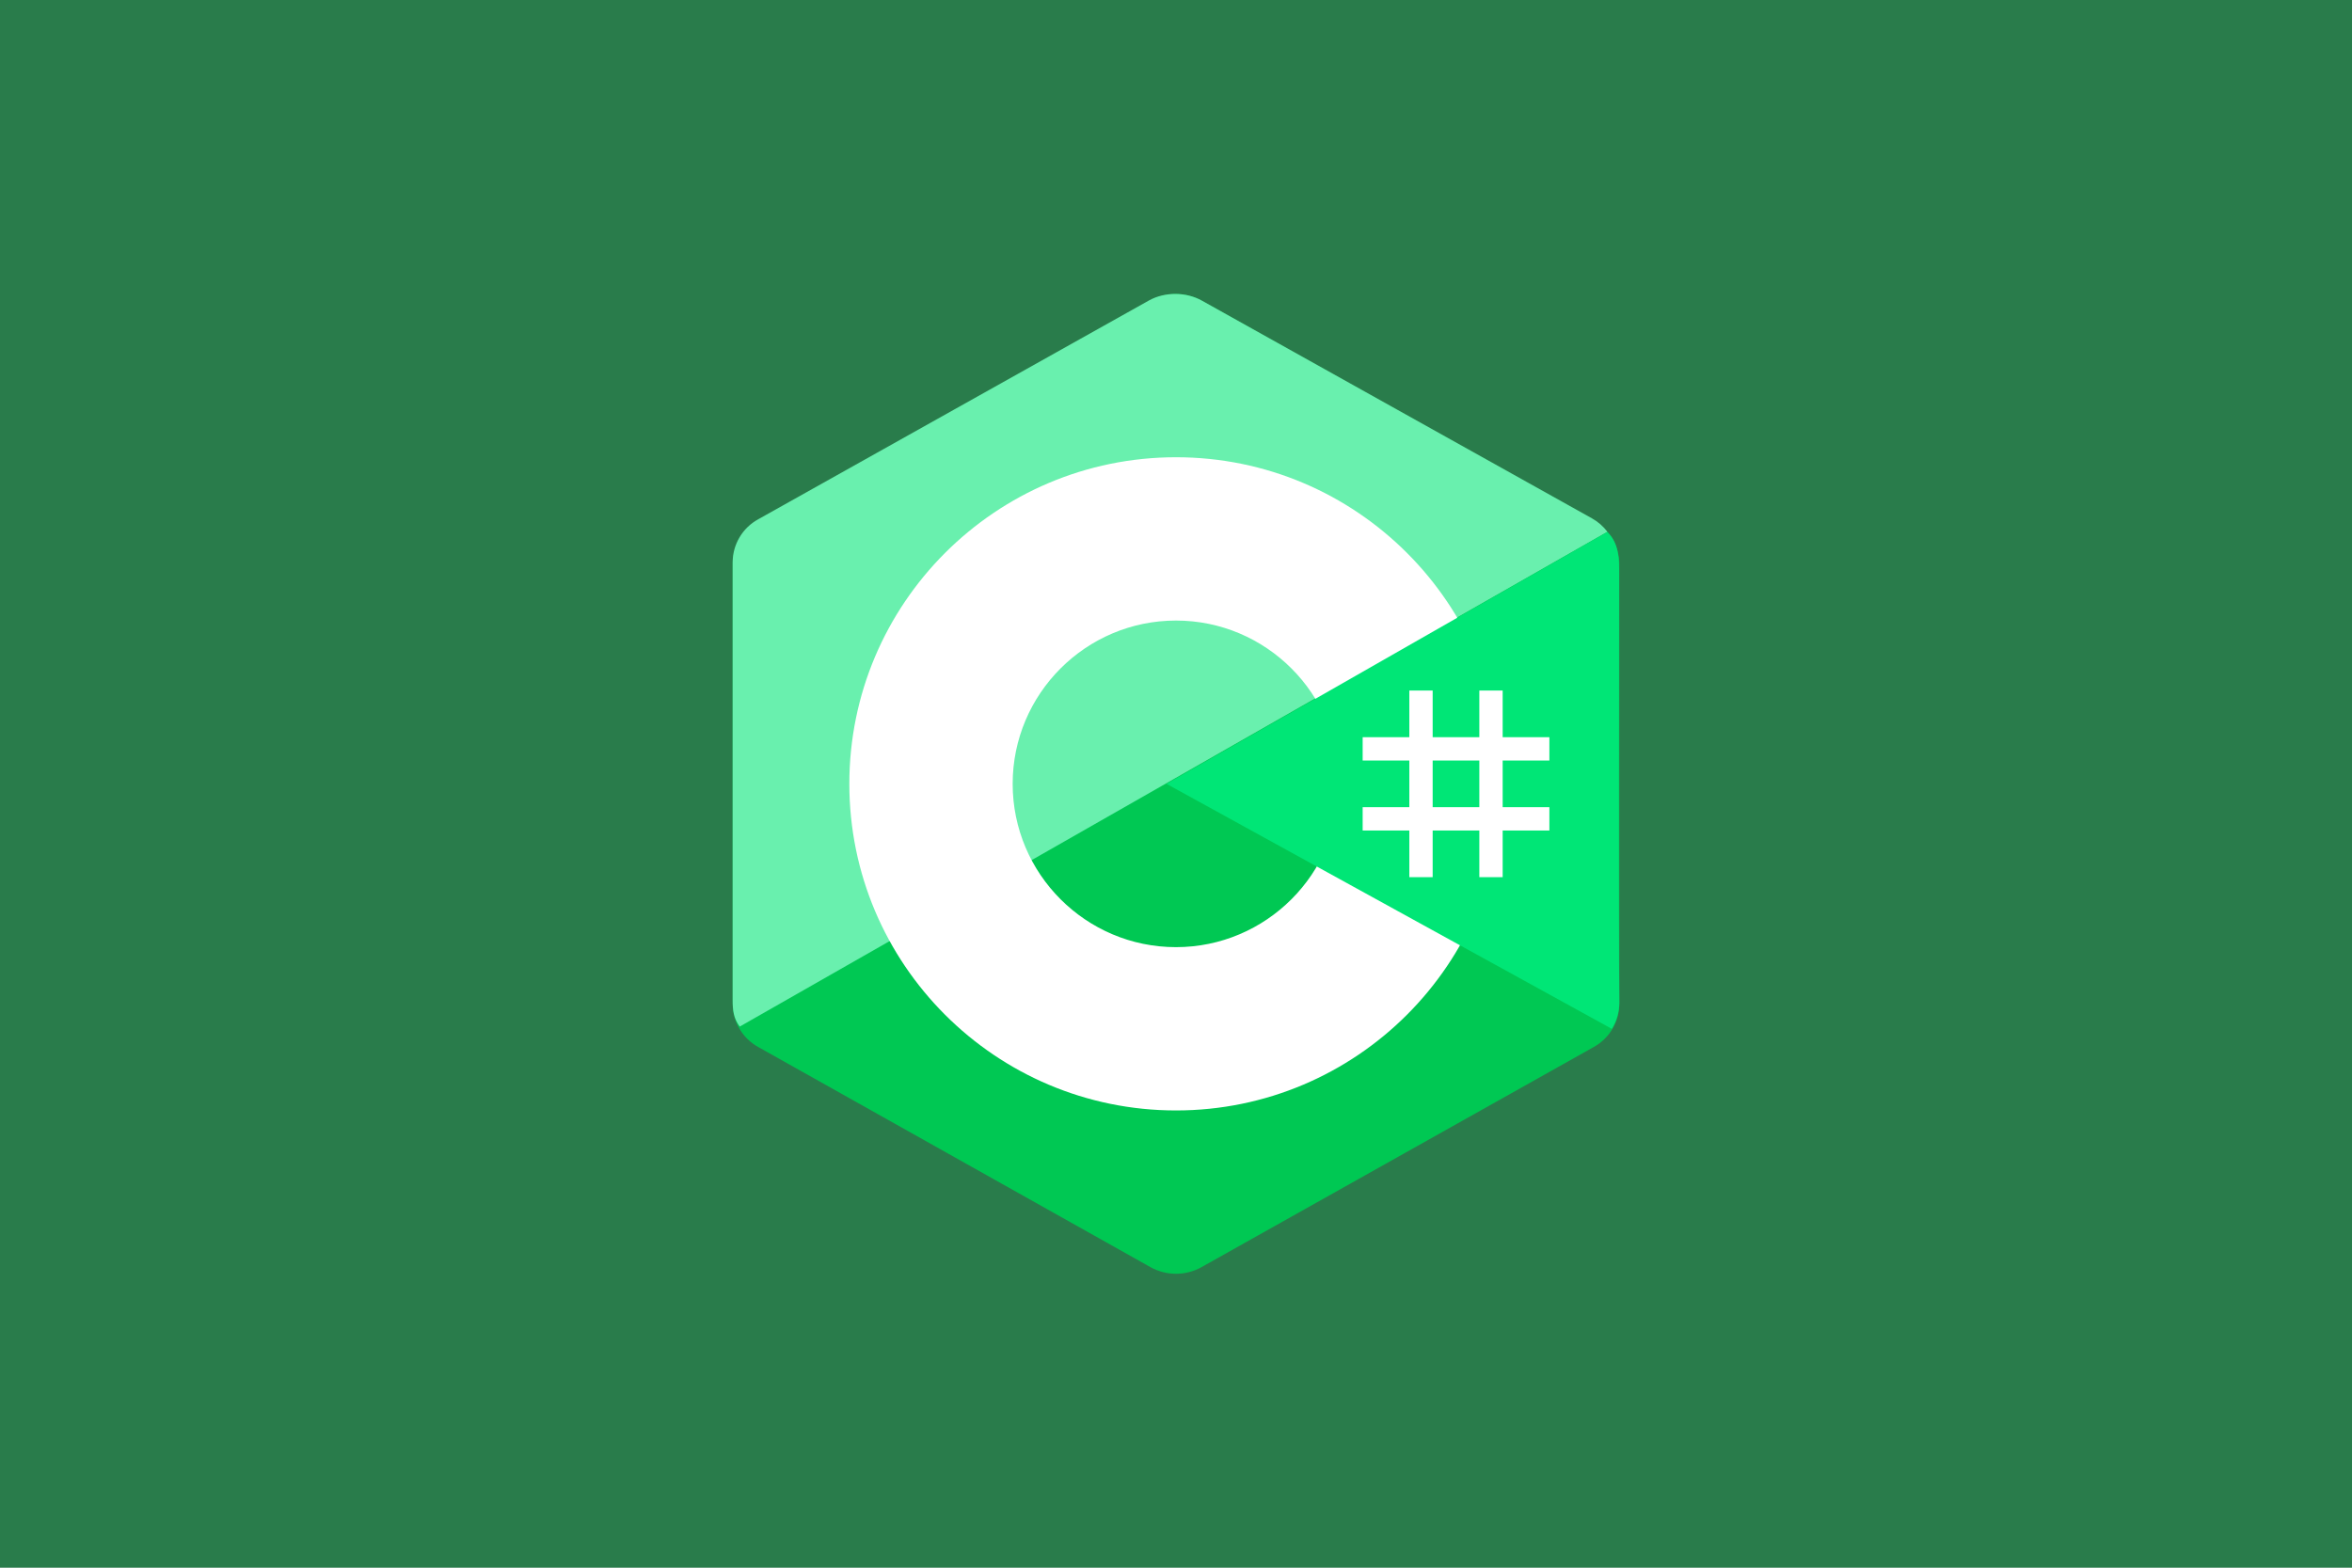
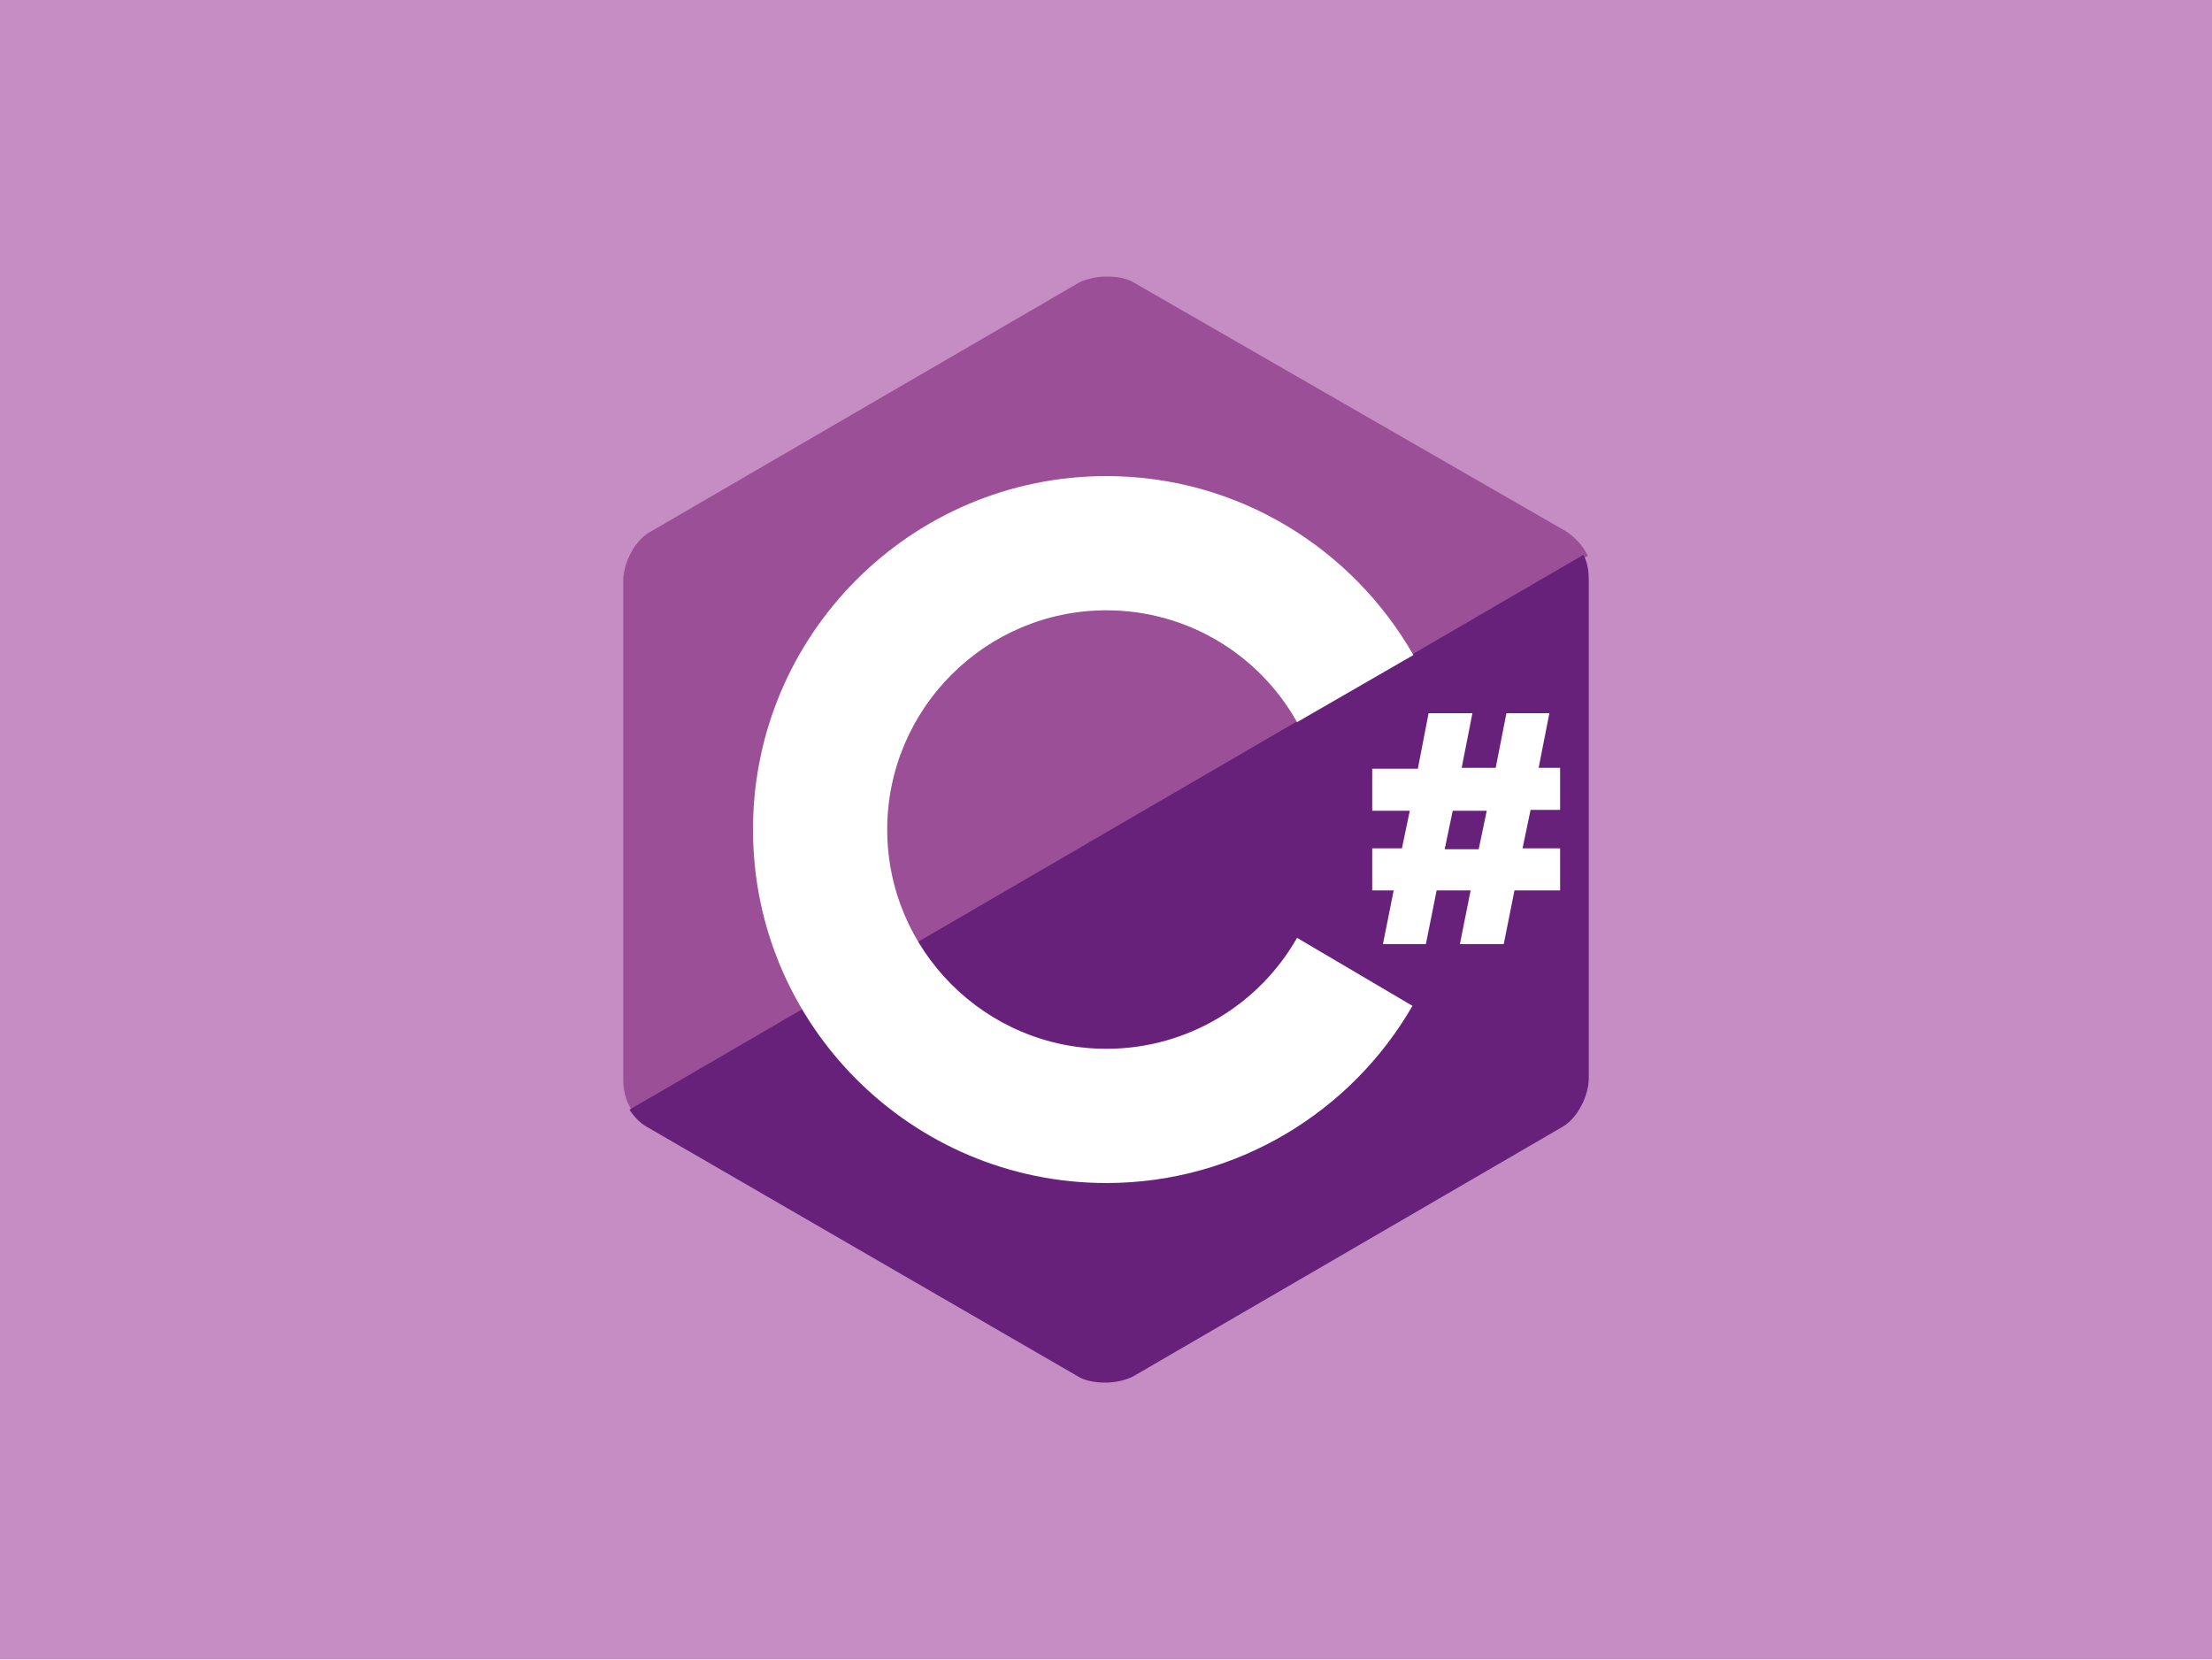
- <svg xmlns="http://www.w3.org/2000/svg" id="Layer_1" data-name="Layer 1" viewBox="0 0 2400 1600">
-   <defs>
-     <style>.cls-4{fill:#fff}</style>
-   </defs>
-   <path d="M0 0h2400v1600H0z" style="fill:#297c4b" />
-   <path d="M1173.88 306.82a53.44 53.44 0 0 1 52.21 0c79.89 44.83 320.27 179.78 400.17 224.62a50.44 50.44 0 0 1 26.12 43.95v449.21a50.53 50.53 0 0 1-26.12 44c-79.88 44.83-320.26 179.78-400.17 224.62a53.49 53.49 0 0 1-52.21 0c-79.88-44.84-320.26-179.79-400.17-224.62a50.51 50.51 0 0 1-26.09-43.95V575.41a50.51 50.51 0 0 1 26.12-44c79.85-44.81 320.26-179.76 400.14-224.59" style="fill:#00c853" />
-   <path d="M754.86 1047.72c-6.34-8.48-7.24-16.52-7.24-27.36V573.72a50.16 50.16 0 0 1 26-43.71c79.59-44.57 319.16-178.74 398.76-223.34 16.12-9 38-8.83 54.07.19 79.59 44.58 318.36 177.6 398 222.17a50 50 0 0 1 15.72 13.71Z" style="fill:#69f0ae" />
-   <path d="M1200 466.67C1016 466.67 866.67 616 866.67 800S1016 1133.34 1200 1133.34 1533.33 984.05 1533.33 800 1384.05 466.67 1200 466.67m0 500c-91.91 0-166.67-74.76-166.67-166.66s74.76-166.67 166.67-166.67S1366.67 708.1 1366.67 800 1291.9 966.67 1200 966.67" class="cls-4" />
-   <path d="M1640.12 543c12.28 11.5 12.05 28.84 12.05 42.48 0 90.36-.77 347.36.21 437.71a51.77 51.77 0 0 1-7.69 26.84L1190.31 800Z" style="fill:#00e676" />
-   <path d="M1438.09 704.77h23.81v190.47h-23.81Zm71.43 0h23.81v190.47h-23.81Z" class="cls-4" />
-   <path d="M1390.47 823.82H1581v23.81h-190.53Zm0-71.43H1581v23.81h-190.53Z" class="cls-4" />
+ <svg xmlns="http://www.w3.org/2000/svg" width="100%" height="100%" viewBox="0 0 1200 900" version="1.1" xml:space="preserve" style="fill-rule:evenodd;clip-rule:evenodd;stroke-linejoin:round;stroke-miterlimit:2;">
+   <rect x="0" y="0" width="1200" height="900" style="fill:rgb(197,141,196);" />
+   <g transform="matrix(4.79233,0,0,4.79233,293.291,143.291)">
+     <g transform="matrix(1.01294,0,0,1.01294,-0.777832,-0.828479)">
+       <path d="M115.4,30.7L67.1,2.9C66.3,2.4 65.2,2.2 64,2.2C62.8,2.2 61.7,2.5 60.9,2.9L12.9,30.8C11.2,31.8 10,34.3 10,36.2L10,91.9C10,93 10.2,94.3 11,95.4L117.8,33.4C117.2,32.2 116.3,31.3 115.4,30.7Z" style="fill:rgb(155,79,150);fill-rule:nonzero;" />
+     </g>
+     <g transform="matrix(1.01294,0,0,1.01294,-0.777832,-0.828479)">
+       <path d="M10.7,95.3C11.2,96.1 11.9,96.8 12.6,97.2L60.8,125.1C61.6,125.6 62.7,125.8 63.9,125.8C65.1,125.8 66.2,125.5 67,125.1L115,97.2C116.7,96.2 117.9,93.7 117.9,91.8L117.9,36.1C117.9,35.2 117.8,34.2 117.3,33.3L10.7,95.3Z" style="fill:rgb(104,33,122);fill-rule:nonzero;" />
+     </g>
+     <g transform="matrix(1.01294,0,0,1.01294,-0.777832,-0.828479)">
+       <path d="M85.3,76.1C81.1,83.5 73.1,88.5 64,88.5C50.5,88.5 39.5,77.5 39.5,64C39.5,50.5 50.5,39.5 64,39.5C73.1,39.5 81.1,44.5 85.3,52L98.3,44.5C91.5,32.6 78.7,24.5 64,24.5C42.2,24.5 24.5,42.2 24.5,64C24.5,85.8 42.2,103.5 64,103.5C78.6,103.5 91.4,95.5 98.2,83.7L85.3,76.1ZM97,66.2L97.9,61.9L93.7,61.9L93.7,57.2L98.8,57.2L100,51L104.9,51L103.7,57.1L107.5,57.1L108.7,51L113.5,51L112.3,57.1L114.7,57.1L114.7,61.8L111.4,61.8L110.5,66.1L114.7,66.1L114.7,70.8L109.6,70.8L108.4,76.8L103.5,76.8L104.7,70.8L100.9,70.8L99.7,76.8L94.9,76.8L96.1,70.8L93.7,70.8L93.7,66.1L97,66.1L97,66.2ZM101.8,66.2L105.6,66.2L106.5,61.9L102.7,61.9L101.8,66.2Z" style="fill:white;fill-rule:nonzero;" />
+     </g>
+   </g>
</svg>
